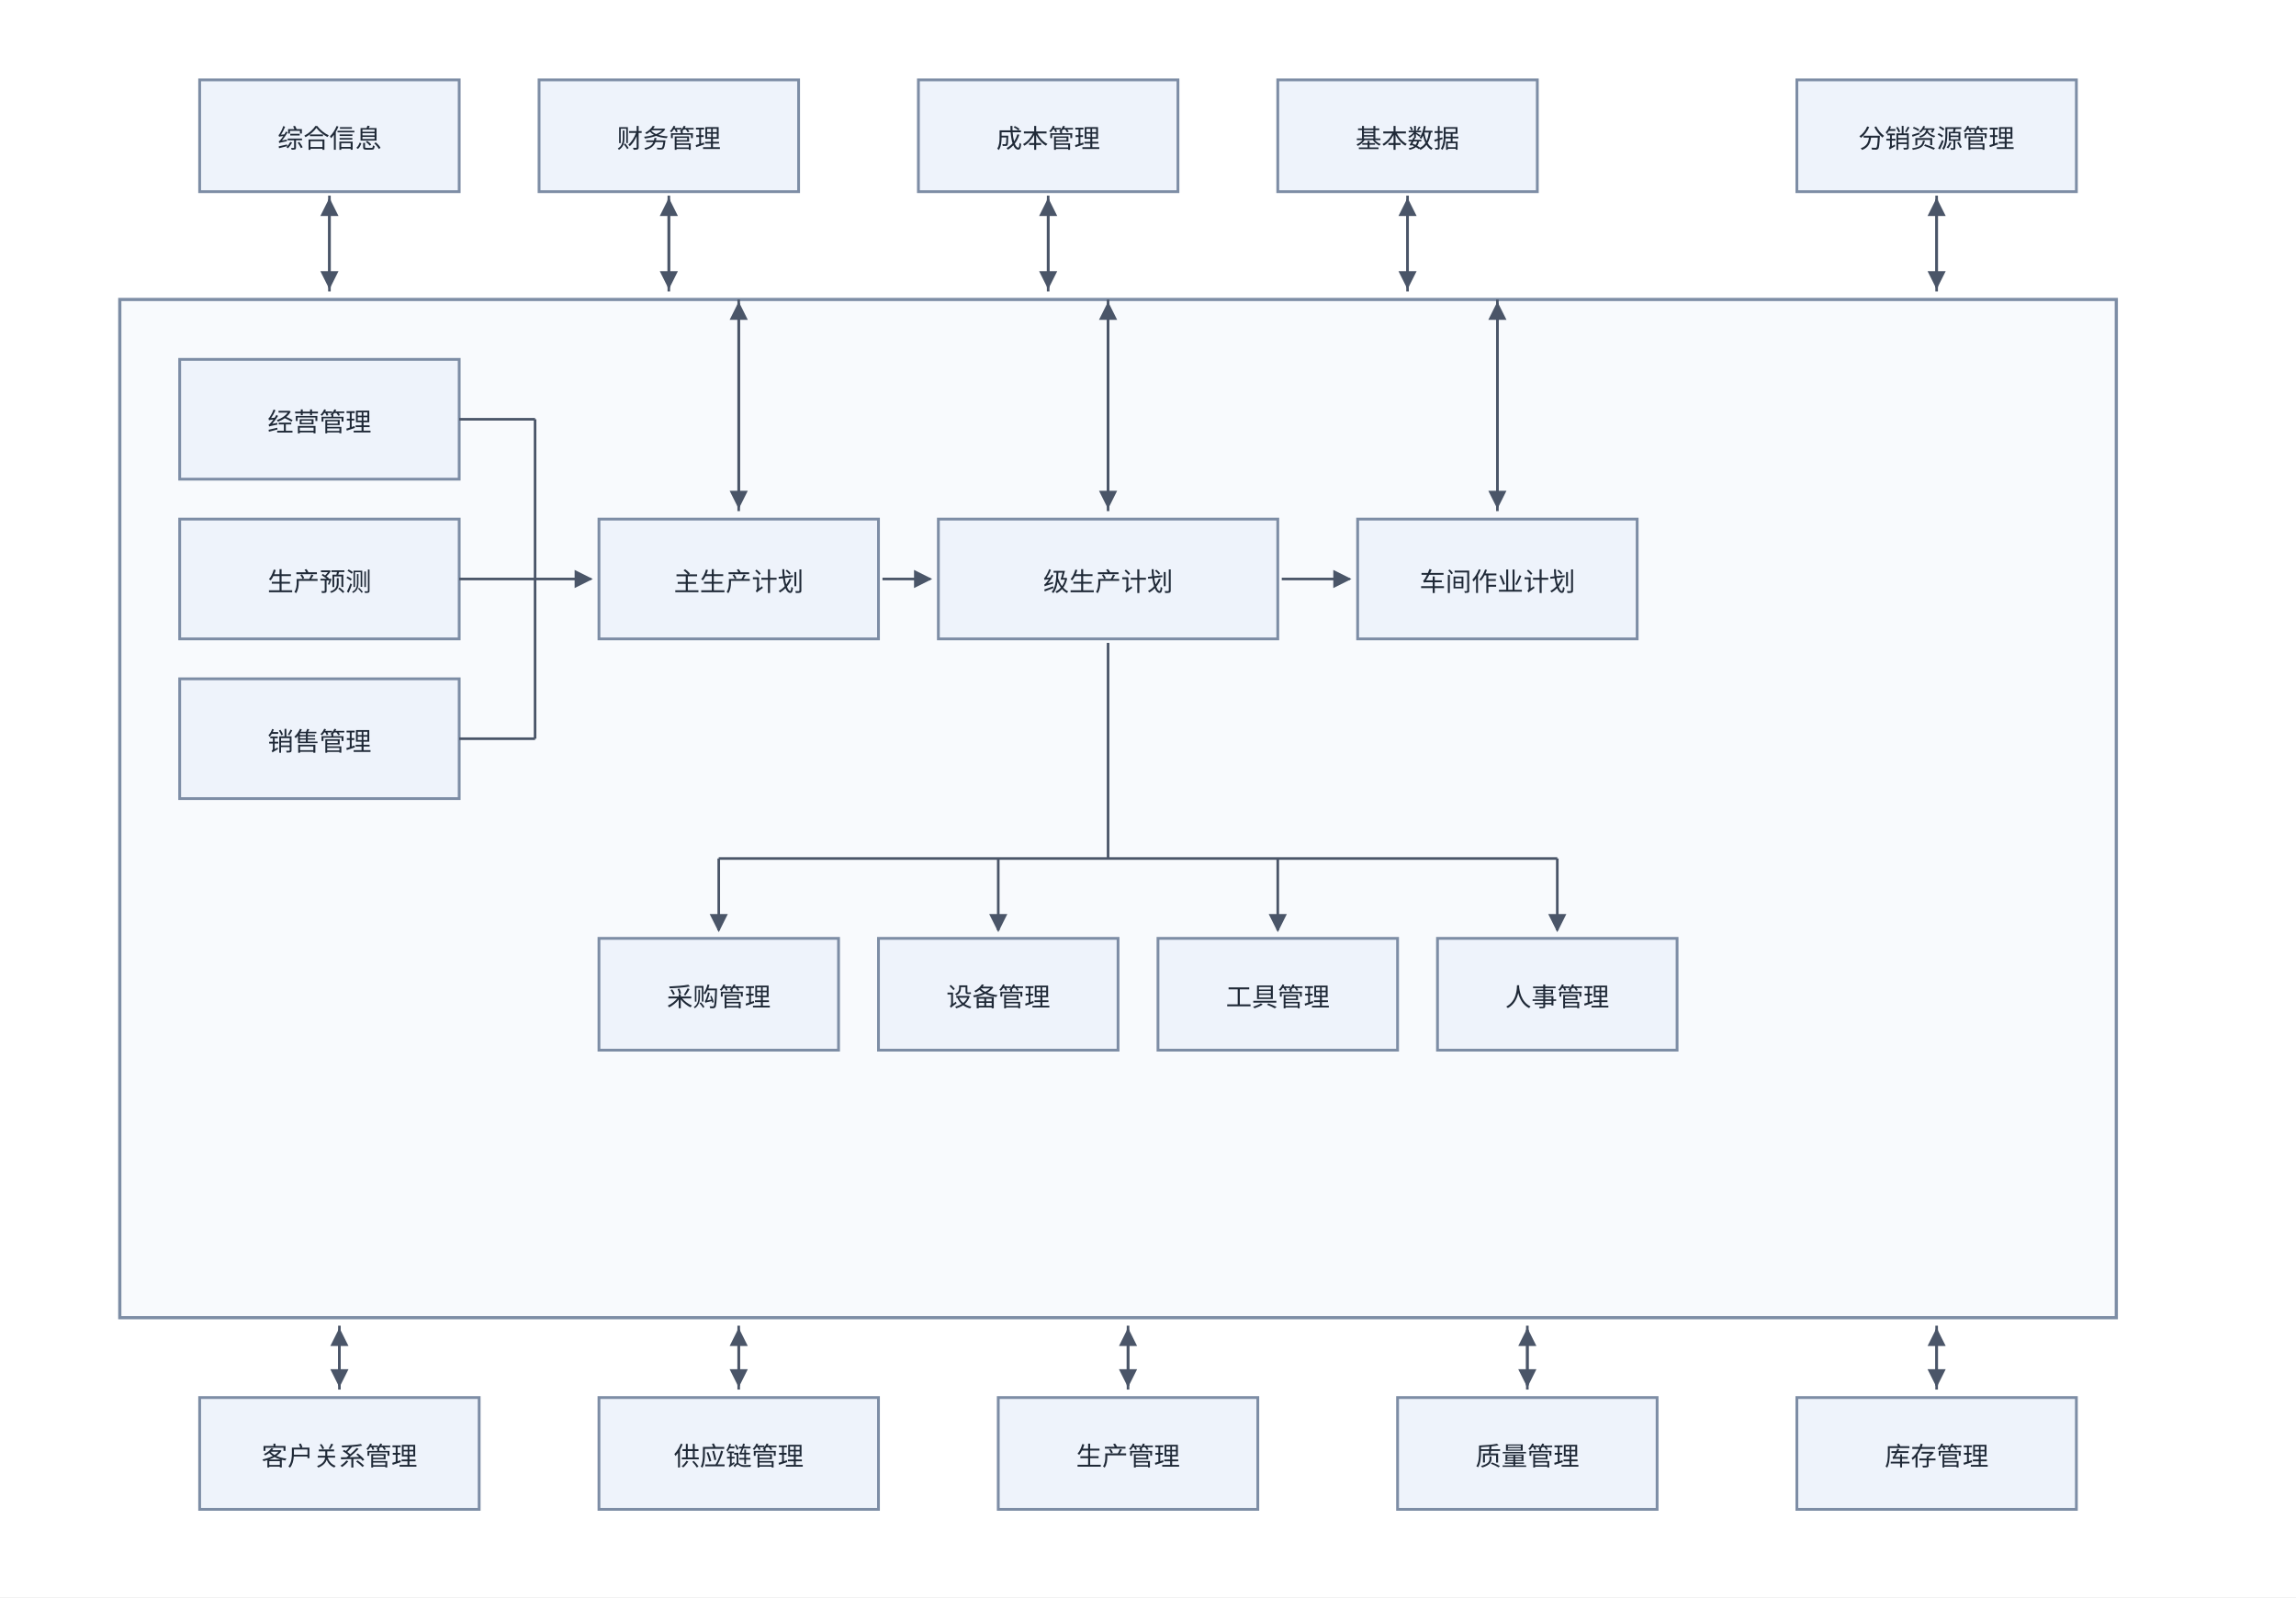
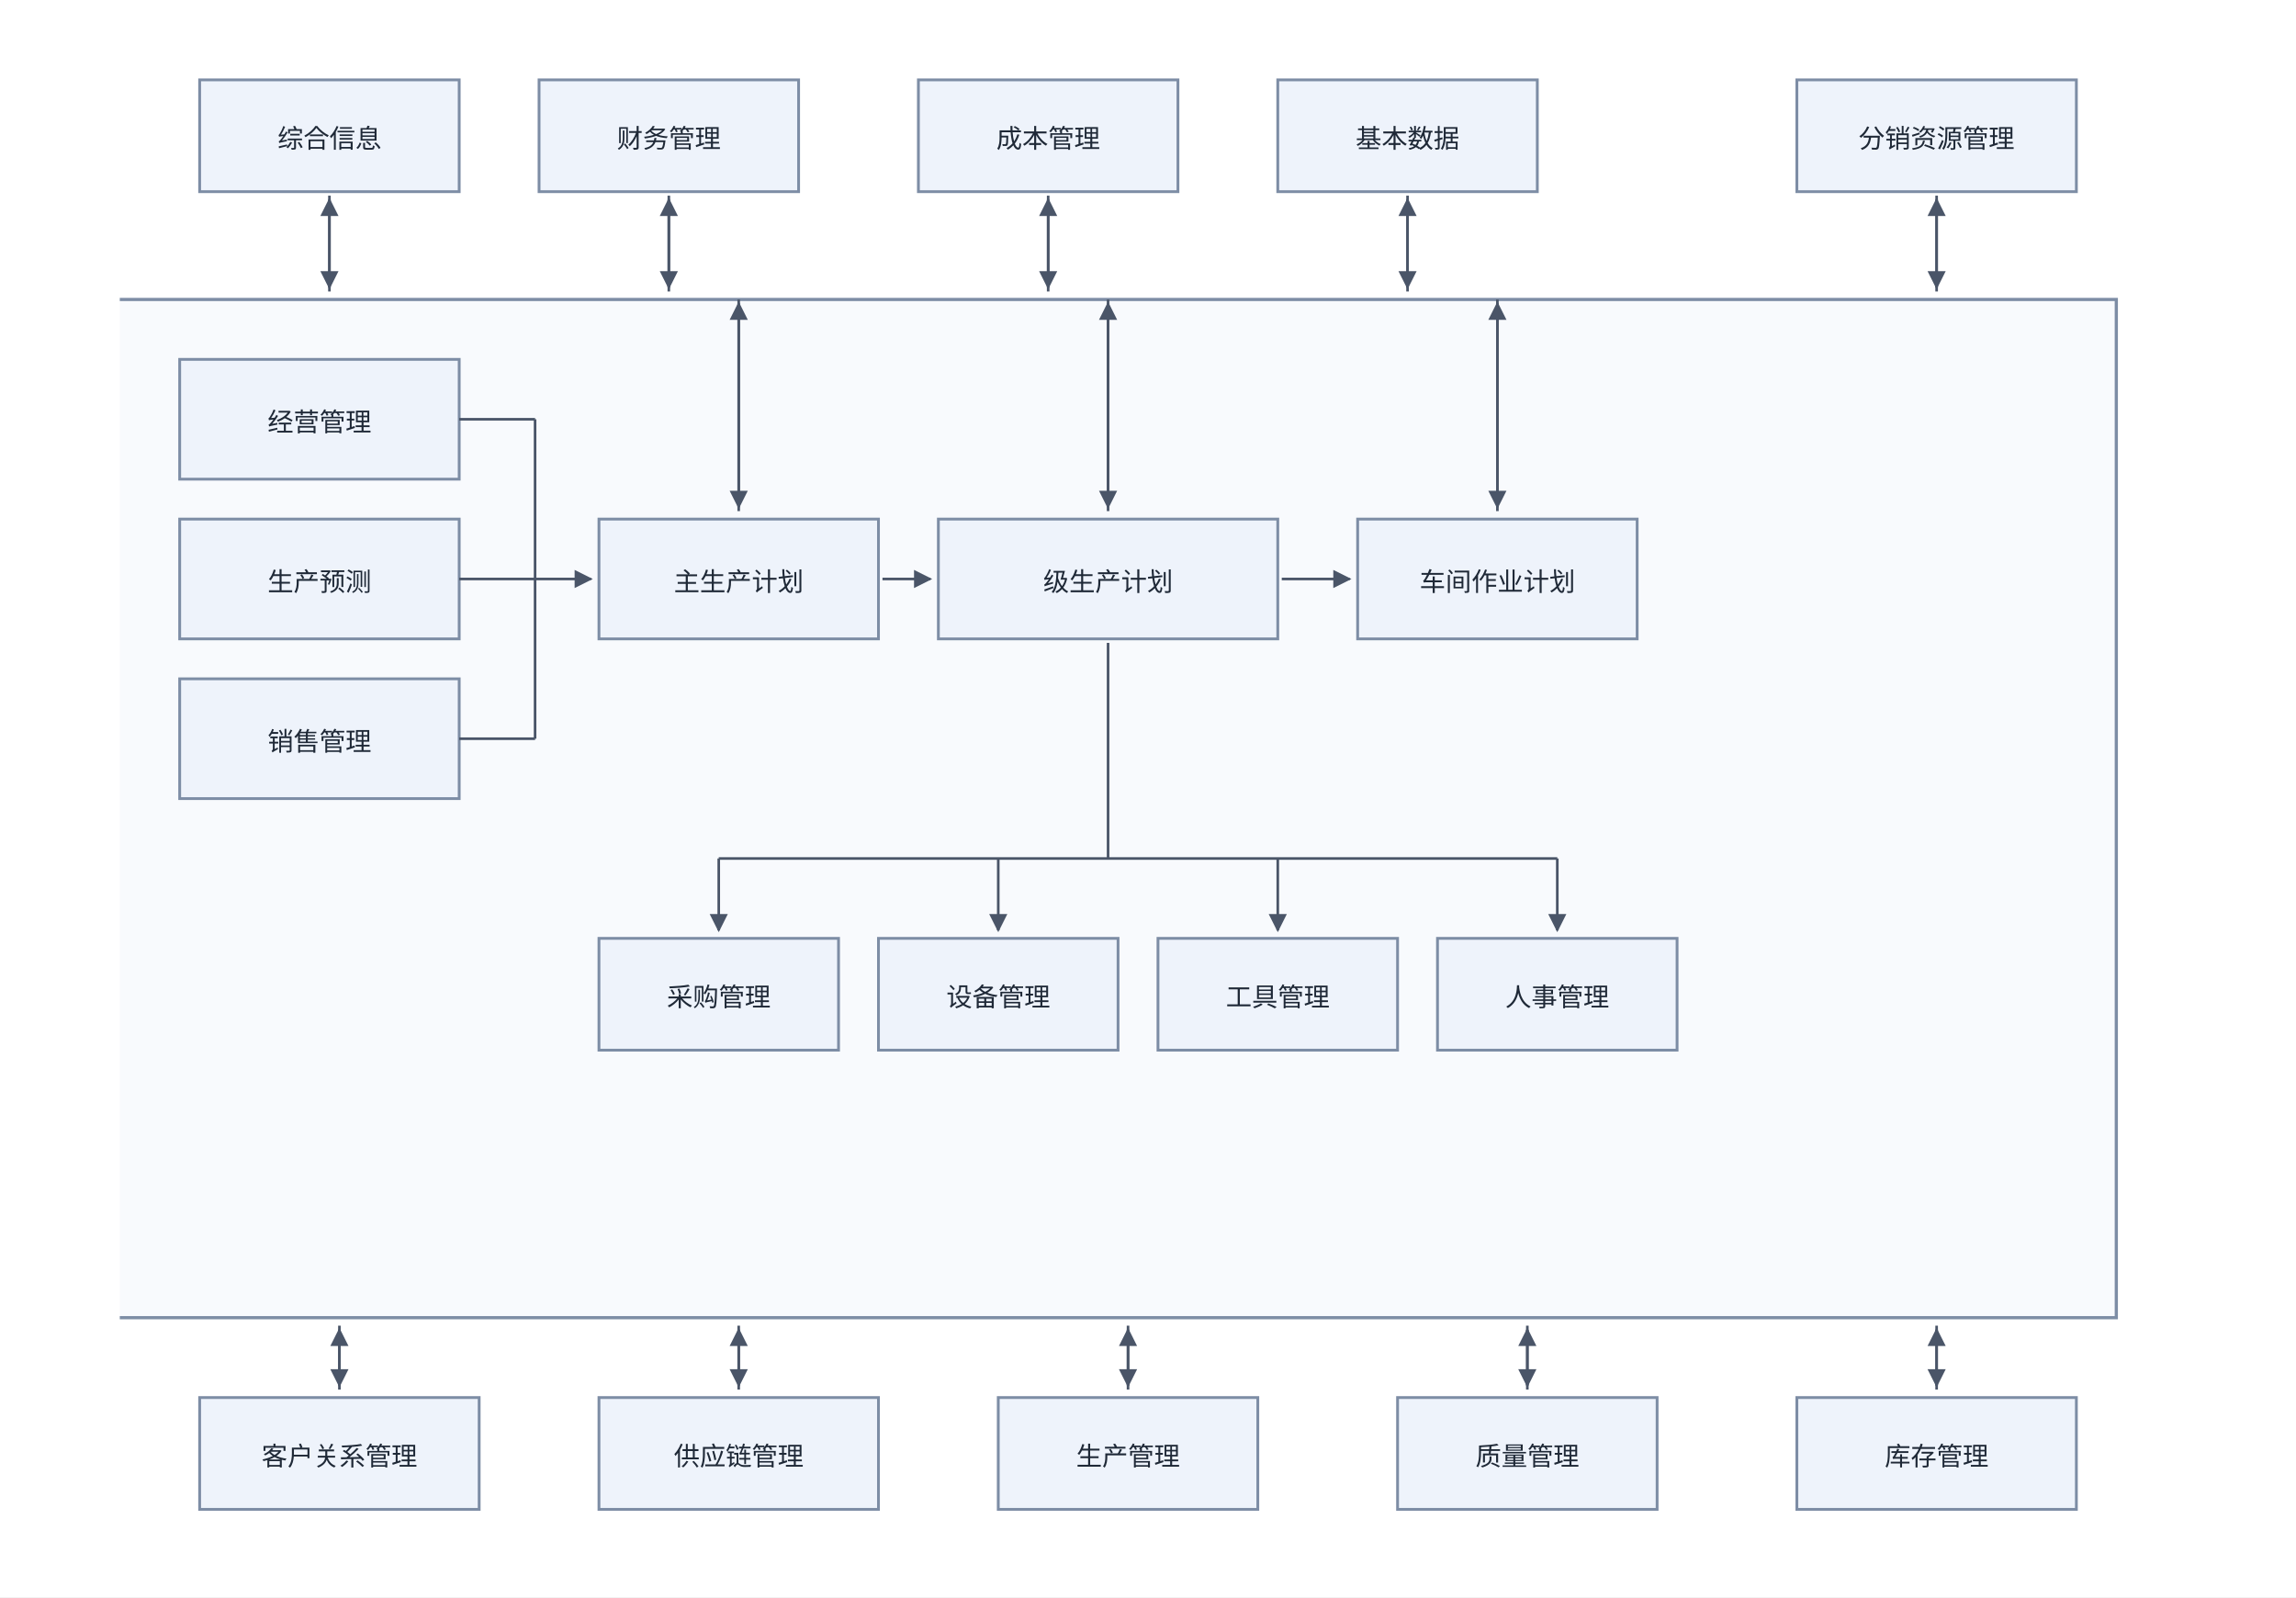
<svg xmlns="http://www.w3.org/2000/svg" width="1150" height="800" viewBox="0 0 1150 800" font-family="sans-serif">
  <rect width="1150" height="800" fill="#ffffff" />
  <defs>
    <marker id="arr" viewBox="0 0 10 10" refX="9" refY="5" markerWidth="7" markerHeight="7" orient="auto">
      <path d="M 0 0 L 10 5 L 0 10 Z" fill="#4a5568" />
    </marker>
  </defs>
  <g fill="#eef3fb" stroke="#7d8da5" stroke-width="1.4">
    <rect x="100" y="40" width="130" height="56" />
    <rect x="270" y="40" width="130" height="56" />
    <rect x="460" y="40" width="130" height="56" />
    <rect x="640" y="40" width="130" height="56" />
    <rect x="900" y="40" width="140" height="56" />
  </g>
  <g font-size="13" fill="#1f2937" text-anchor="middle">
    <text x="165" y="74">综合信息</text>
    <text x="335" y="74">财务管理</text>
    <text x="525" y="74">成本管理</text>
    <text x="705" y="74">基本数据</text>
    <text x="970" y="74">分销资源管理</text>
  </g>
-   <rect x="60" y="150" width="1000" height="510" fill="#f8fafd" stroke="#7d8da5" stroke-width="1.6" />
+   <path d="M60 150 H1060 V660 H60" fill="#f8fafd" stroke="#7d8da5" stroke-width="1.6" />
  <g fill="#eef3fb" stroke="#7d8da5" stroke-width="1.4">
    <rect x="90" y="180" width="140" height="60" />
    <rect x="90" y="260" width="140" height="60" />
    <rect x="90" y="340" width="140" height="60" />
    <rect x="300" y="260" width="140" height="60" />
    <rect x="470" y="260" width="170" height="60" />
    <rect x="680" y="260" width="140" height="60" />
    <rect x="300" y="470" width="120" height="56" />
    <rect x="440" y="470" width="120" height="56" />
    <rect x="580" y="470" width="120" height="56" />
    <rect x="720" y="470" width="120" height="56" />
  </g>
  <g font-size="13" fill="#1f2937" text-anchor="middle">
    <text x="160" y="216">经营管理</text>
    <text x="160" y="296">生产预测</text>
    <text x="160" y="376">销售管理</text>
    <text x="370" y="296">主生产计划</text>
    <text x="555" y="296">　级生产计划</text>
    <text x="750" y="296">车间作业计划</text>
    <text x="360" y="504">采购管理</text>
    <text x="500" y="504">设备管理</text>
    <text x="640" y="504">工具管理</text>
    <text x="780" y="504">人事管理</text>
  </g>
  <g fill="#eef3fb" stroke="#7d8da5" stroke-width="1.4">
    <rect x="100" y="700" width="140" height="56" />
    <rect x="300" y="700" width="140" height="56" />
    <rect x="500" y="700" width="130" height="56" />
    <rect x="700" y="700" width="130" height="56" />
    <rect x="900" y="700" width="140" height="56" />
  </g>
  <g font-size="13" fill="#1f2937" text-anchor="middle">
    <text x="170" y="734">客户关系管理</text>
    <text x="370" y="734">供应链管理</text>
    <text x="565" y="734">生产管理</text>
    <text x="765" y="734">质量管理</text>
    <text x="970" y="734">库存管理</text>
  </g>
  <g stroke="#4a5568" stroke-width="1.3" fill="none">
    <line x1="165" y1="146" x2="165" y2="100" marker-end="url(#arr)" />
    <line x1="165" y1="98" x2="165" y2="144" marker-end="url(#arr)" />
    <line x1="335" y1="146" x2="335" y2="100" marker-end="url(#arr)" />
    <line x1="335" y1="98" x2="335" y2="144" marker-end="url(#arr)" />
    <line x1="525" y1="146" x2="525" y2="100" marker-end="url(#arr)" />
    <line x1="525" y1="98" x2="525" y2="144" marker-end="url(#arr)" />
    <line x1="705" y1="146" x2="705" y2="100" marker-end="url(#arr)" />
    <line x1="705" y1="98" x2="705" y2="144" marker-end="url(#arr)" />
    <line x1="970" y1="146" x2="970" y2="100" marker-end="url(#arr)" />
    <line x1="970" y1="98" x2="970" y2="144" marker-end="url(#arr)" />
    <line x1="230" y1="210" x2="268" y2="210" />
    <line x1="230" y1="370" x2="268" y2="370" />
    <line x1="268" y1="210" x2="268" y2="370" />
    <line x1="230" y1="290" x2="296" y2="290" marker-end="url(#arr)" />
    <line x1="370" y1="256" x2="370" y2="152" marker-end="url(#arr)" />
    <line x1="370" y1="150" x2="370" y2="254" marker-end="url(#arr)" />
    <line x1="555" y1="256" x2="555" y2="152" marker-end="url(#arr)" />
    <line x1="555" y1="150" x2="555" y2="254" marker-end="url(#arr)" />
    <line x1="750" y1="256" x2="750" y2="152" marker-end="url(#arr)" />
    <line x1="750" y1="150" x2="750" y2="254" marker-end="url(#arr)" />
    <line x1="442" y1="290" x2="466" y2="290" marker-end="url(#arr)" />
    <line x1="642" y1="290" x2="676" y2="290" marker-end="url(#arr)" />
    <line x1="555" y1="322" x2="555" y2="430" />
    <line x1="360" y1="430" x2="780" y2="430" />
    <line x1="360" y1="430" x2="360" y2="466" marker-end="url(#arr)" />
    <line x1="500" y1="430" x2="500" y2="466" marker-end="url(#arr)" />
    <line x1="640" y1="430" x2="640" y2="466" marker-end="url(#arr)" />
    <line x1="780" y1="430" x2="780" y2="466" marker-end="url(#arr)" />
    <line x1="170" y1="696" x2="170" y2="666" marker-end="url(#arr)" />
    <line x1="170" y1="664" x2="170" y2="694" marker-end="url(#arr)" />
    <line x1="370" y1="696" x2="370" y2="666" marker-end="url(#arr)" />
    <line x1="370" y1="664" x2="370" y2="694" marker-end="url(#arr)" />
    <line x1="565" y1="696" x2="565" y2="666" marker-end="url(#arr)" />
    <line x1="565" y1="664" x2="565" y2="694" marker-end="url(#arr)" />
    <line x1="765" y1="696" x2="765" y2="666" marker-end="url(#arr)" />
    <line x1="765" y1="664" x2="765" y2="694" marker-end="url(#arr)" />
    <line x1="970" y1="696" x2="970" y2="666" marker-end="url(#arr)" />
    <line x1="970" y1="664" x2="970" y2="694" marker-end="url(#arr)" />
  </g>
</svg>
